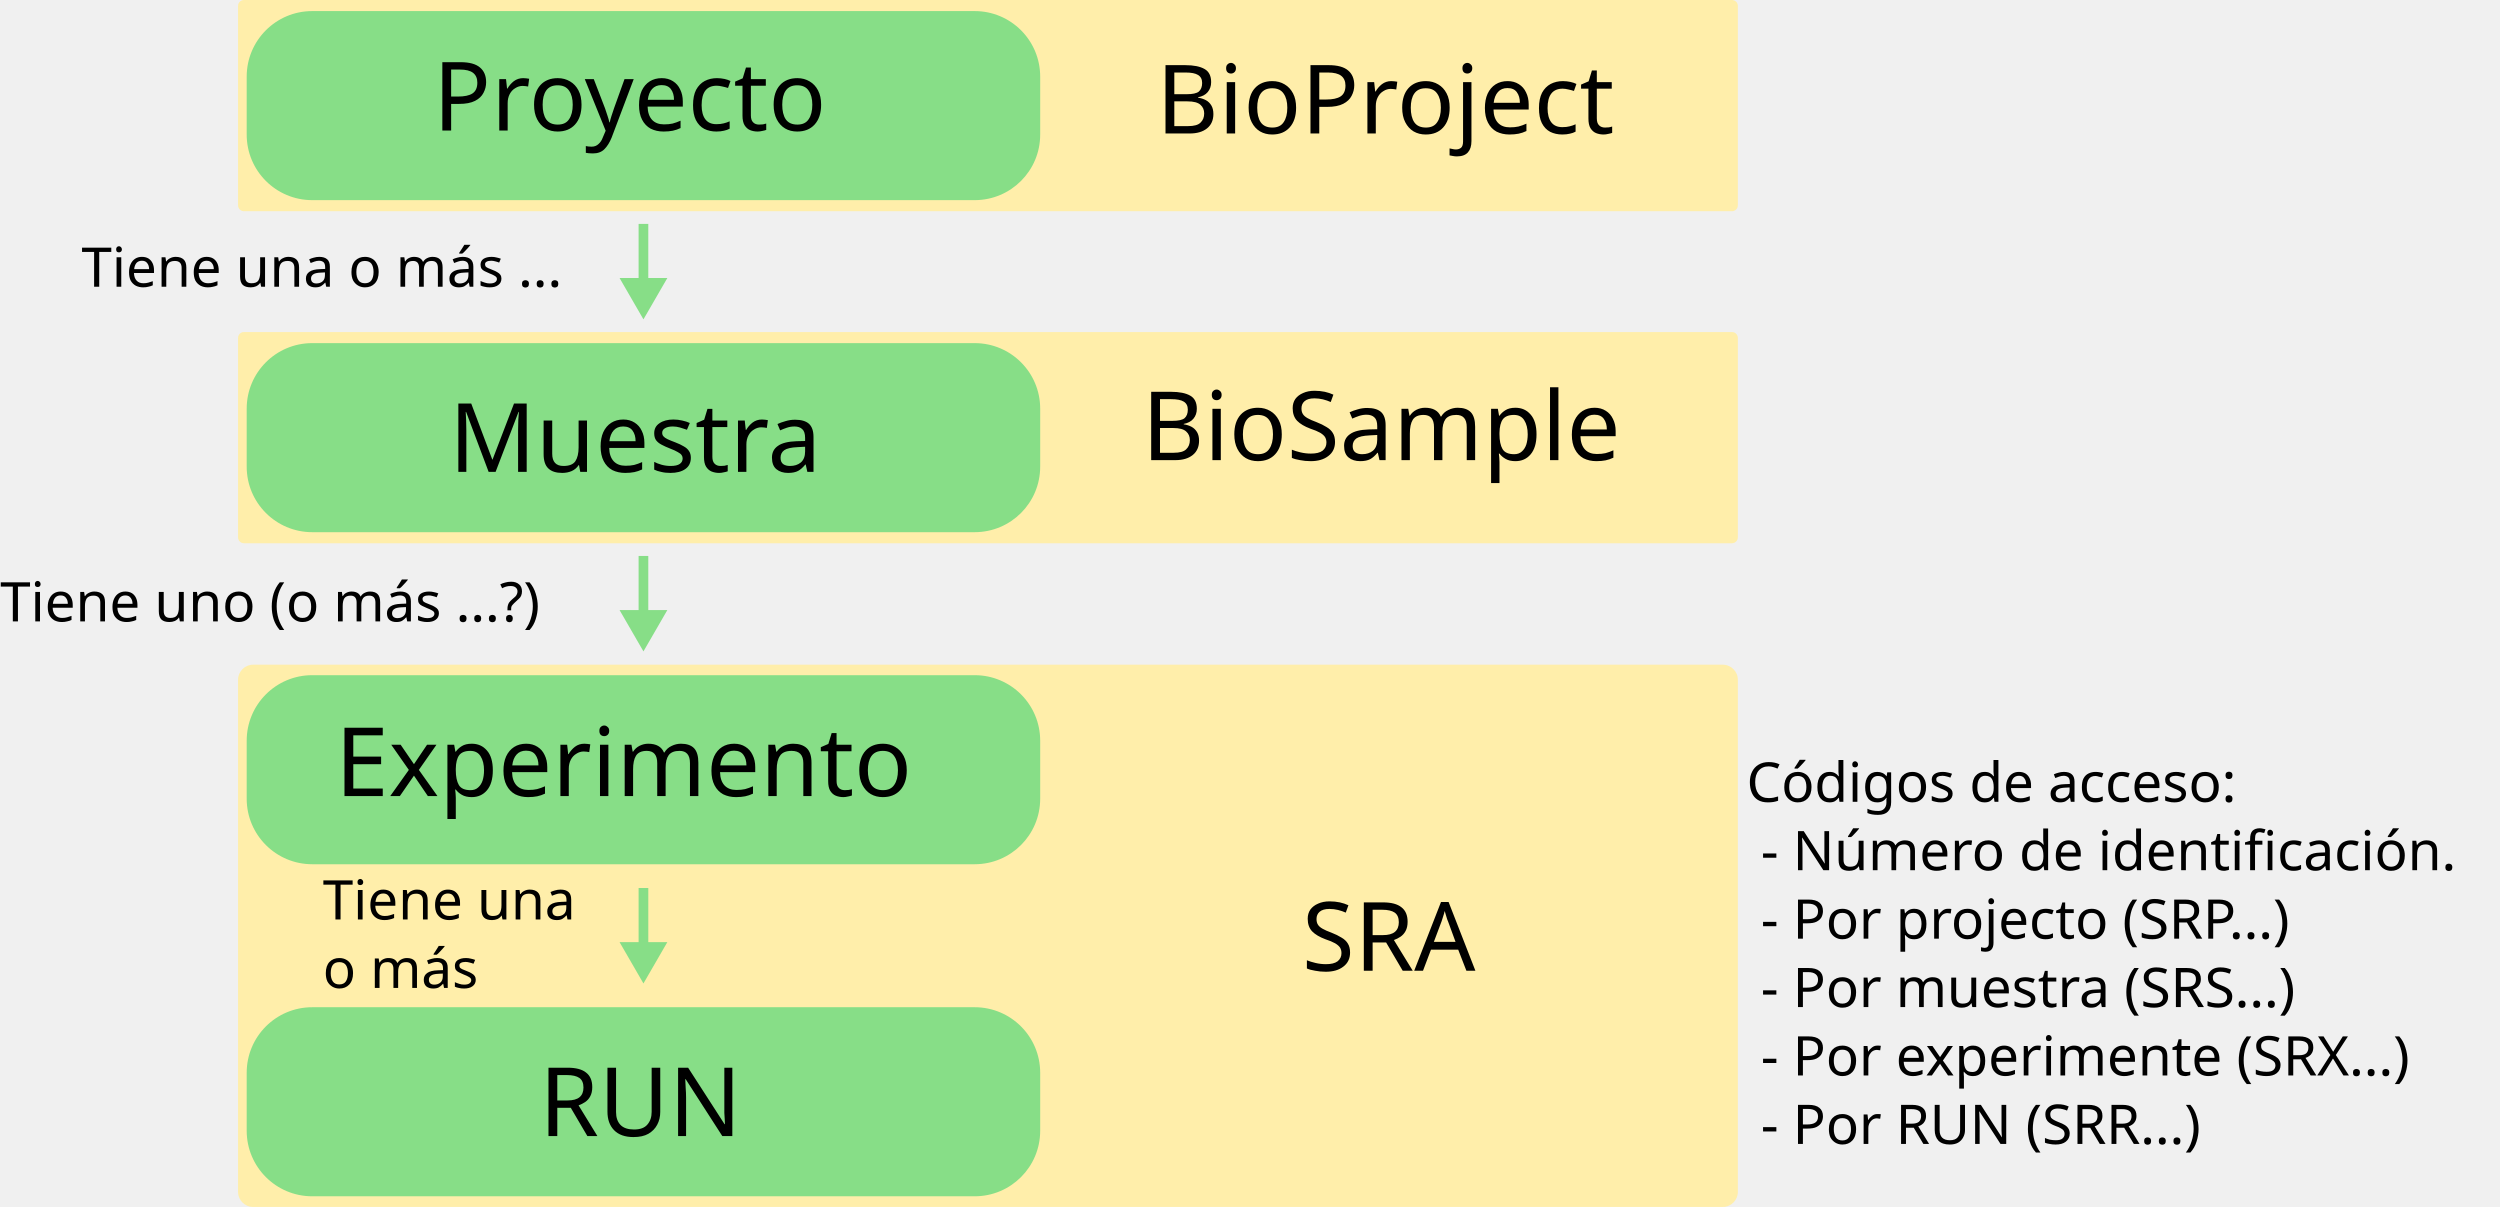
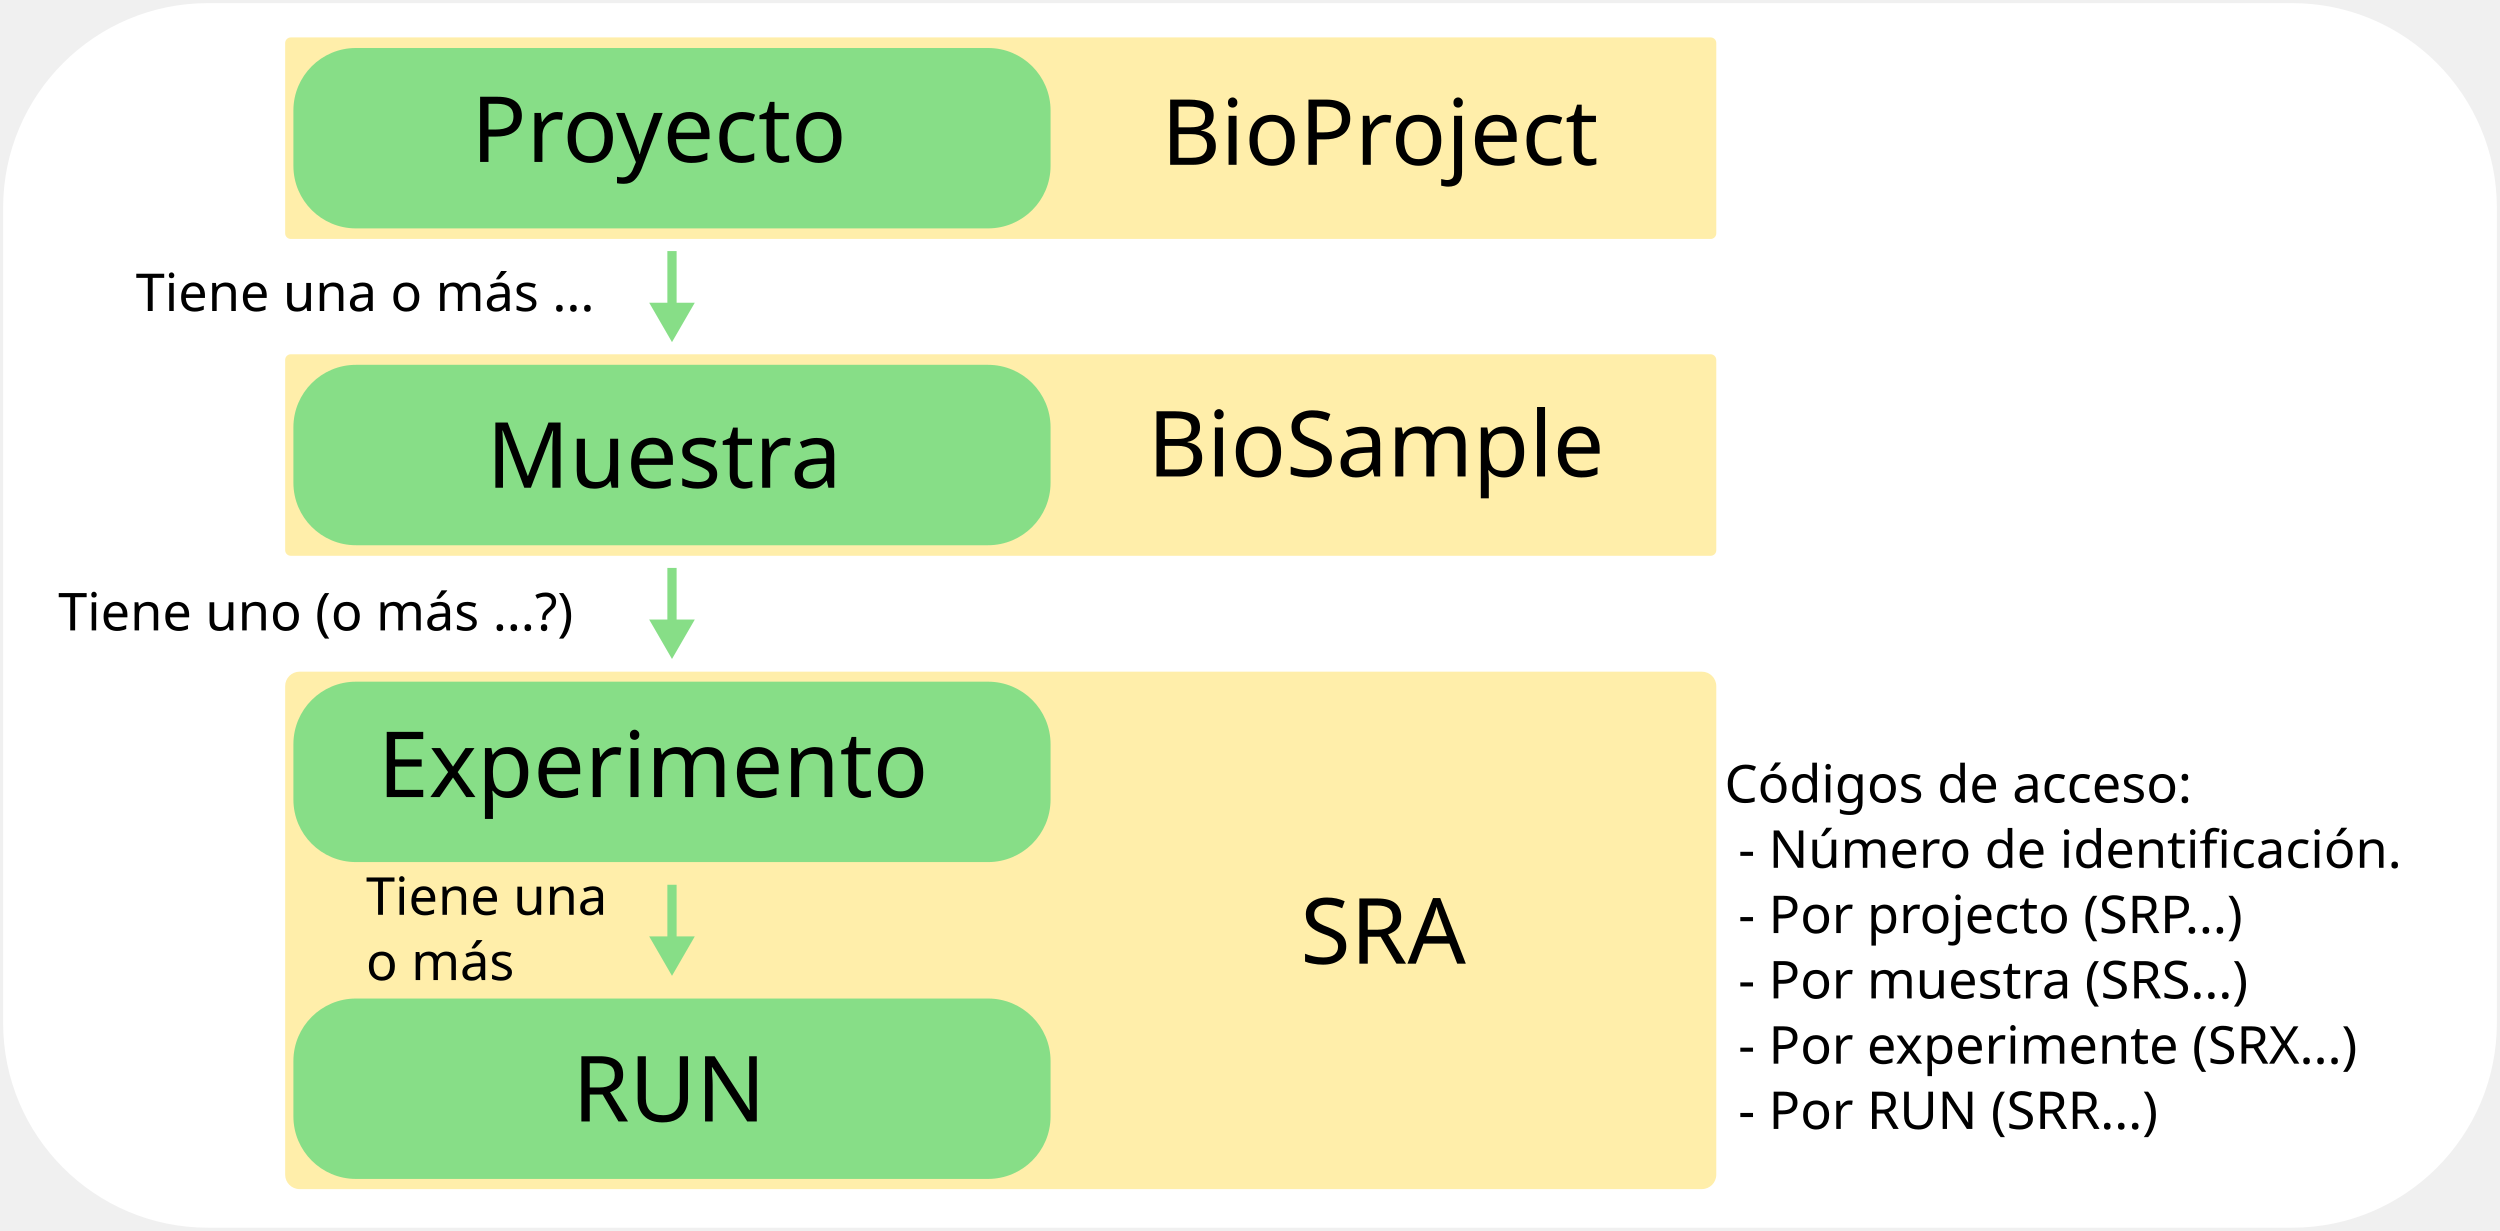
- <svg xmlns="http://www.w3.org/2000/svg" width="190.918mm" height="92.172mm" viewBox="0 0 190.918 92.172" version="1.1" id="svg8">
+ <svg xmlns="http://www.w3.org/2000/svg" width="200.081mm" height="98.506mm" viewBox="0 0 200.081 98.506" version="1.1" id="svg8">
  <defs id="defs2">
    <marker style="overflow:visible" id="TriangleOutM" refX="0" refY="0" orient="auto">
      <path transform="scale(0.4)" style="fill:#87de87;fill-opacity:1;fill-rule:evenodd;stroke:#87de87;stroke-width:1pt;stroke-opacity:1" d="M 5.77,0 -2.88,5 V -5 Z" id="path1065" />
    </marker>
    <marker style="overflow:visible" id="Arrow2Mend" refX="0" refY="0" orient="auto">
      <path transform="scale(-0.6)" d="M 8.719,4.034 -2.207,0.016 8.719,-4.002 c -1.745,2.372 -1.735,5.617 -6e-7,8.035 z" style="fill:#87de87;fill-opacity:1;fill-rule:evenodd;stroke:#87de87;stroke-width:0.625;stroke-linejoin:round;stroke-opacity:1" id="path947" />
    </marker>
    <rect x="3.494" y="2.718" width="203.438" height="291.956" id="rect841" />
    <rect x="29.118" y="27.177" width="119.966" height="166.555" id="rect835" />
    <marker style="overflow:visible" id="TriangleOutM-5" refX="0" refY="0" orient="auto">
      <path transform="scale(0.4)" style="fill:#87de87;fill-opacity:1;fill-rule:evenodd;stroke:#87de87;stroke-width:1pt;stroke-opacity:1" d="M 5.77,0 -2.88,5 V -5 Z" id="path1065-9" />
    </marker>
    <marker style="overflow:visible" id="TriangleOutM-8" refX="0" refY="0" orient="auto">
      <path transform="scale(0.4)" style="fill:#87de87;fill-opacity:1;fill-rule:evenodd;stroke:#87de87;stroke-width:1pt;stroke-opacity:1" d="M 5.77,0 -2.88,5 V -5 Z" id="path1065-7" />
    </marker>
  </defs>
-   <g id="layer1" transform="translate(-30.66869,-52.44678)">
-     <text xml:space="preserve" id="text833" style="font-size:4.939px;line-height:1.25;font-family:sans-serif;white-space:pre;shape-inside:url(#rect835);" />
-     <text xml:space="preserve" id="text839" style="font-size:4.939px;line-height:1.25;font-family:sans-serif;white-space:pre;shape-inside:url(#rect841);" />
+   <g id="layer1" transform="translate(-26.02625,-49.4515)">
+     <rect style="fill:#ffffff;stroke:none;stroke-width:0.5" id="rect1" width="199.581" height="98.006" x="26.276" y="49.702" ry="16.392" />
+     <text xml:space="preserve" id="text833" style="font-size:4.939px;line-height:1.25;font-family:sans-serif;white-space:pre;shape-inside:url(#rect835)" />
+     <text xml:space="preserve" id="text839" style="font-size:4.939px;line-height:1.25;font-family:sans-serif;white-space:pre;shape-inside:url(#rect841)" />
    <rect style="fill:#ffeeaa;stroke:none;stroke-width:0.677;stroke-miterlimit:4;stroke-dasharray:none;stroke-opacity:1" id="rect1565" width="114.536" height="16.129" x="48.848" y="52.447" ry="0.449" />
    <rect style="fill:#87de87;stroke:none;stroke-width:2.518" id="rect889" width="60.597" height="14.438" x="49.508" y="53.293" ry="5.002" />
    <text xml:space="preserve" style="font-size:7.317px;line-height:1.25;font-family:sans-serif;stroke-width:0.392" x="63.745" y="62.417" id="text847">
      <tspan id="tspan845" x="63.745" y="62.417" style="stroke-width:0.392">Proyecto</tspan>
    </text>
    <rect style="fill:#ffeeaa;stroke:none;stroke-width:0.677;stroke-miterlimit:4;stroke-dasharray:none;stroke-opacity:1" id="rect1565-3" width="114.536" height="16.129" x="48.848" y="77.804" ry="0.449" />
    <rect style="fill:#87de87;stroke:none;stroke-width:2.518" id="rect889-8" width="60.597" height="14.438" x="49.508" y="78.65" ry="5.002" />
    <text xml:space="preserve" style="font-size:7.317px;line-height:1.25;font-family:sans-serif;stroke-width:0.392" x="64.968" y="88.484" id="text847-6">
      <tspan id="tspan845-9" x="64.968" y="88.484" style="stroke-width:0.392">Muestra</tspan>
    </text>
    <rect style="fill:#ffeeaa;stroke:none;stroke-width:1.085;stroke-miterlimit:4;stroke-dasharray:none;stroke-opacity:1" id="rect1565-5" width="114.536" height="41.411" x="48.848" y="103.207" ry="1.154" />
    <rect style="fill:#87de87;stroke:none;stroke-width:2.518" id="rect889-4" width="60.597" height="14.438" x="49.508" y="104.008" ry="5.002" />
    <text xml:space="preserve" style="font-size:7.317px;line-height:1.25;font-family:sans-serif;stroke-width:0.392" x="56.273" y="113.245" id="text847-6-8">
      <tspan id="tspan845-9-6" x="56.273" y="113.245" style="stroke-width:0.392">Experimento</tspan>
    </text>
    <rect style="fill:#87de87;stroke:none;stroke-width:2.518" id="rect889-9" width="60.597" height="14.438" x="49.508" y="129.366" ry="5.002" />
    <text xml:space="preserve" style="font-size:7.317px;line-height:1.25;font-family:sans-serif;stroke-width:0.392" x="71.851" y="139.2" id="text887">
      <tspan id="tspan885" x="71.851" y="139.2" style="stroke-width:0.392">RUN</tspan>
    </text>
    <path style="fill:none;stroke:#87de87;stroke-width:0.741;stroke-linecap:butt;stroke-linejoin:miter;stroke-miterlimit:4;stroke-dasharray:none;stroke-opacity:1;marker-end:url(#TriangleOutM)" d="m 79.807,69.545 v 5.185" id="path918" />
    <path style="fill:none;stroke:#87de87;stroke-width:0.741;stroke-linecap:butt;stroke-linejoin:miter;stroke-miterlimit:4;stroke-dasharray:none;stroke-opacity:1;marker-end:url(#TriangleOutM-5)" d="m 79.807,94.903 v 5.185" id="path918-8" />
    <path style="fill:none;stroke:#87de87;stroke-width:0.741;stroke-linecap:butt;stroke-linejoin:miter;stroke-miterlimit:4;stroke-dasharray:none;stroke-opacity:1;marker-end:url(#TriangleOutM-8)" d="m 79.807,120.261 v 5.185" id="path918-84" />
    <text xml:space="preserve" style="font-size:7.317px;line-height:1.25;font-family:sans-serif;stroke-width:0.392" x="36.887" y="74.342" id="text847-9">
      <tspan x="36.887" y="74.342" style="font-size:4.181px;stroke-width:0.392" id="tspan1471">Tiene una o más ...</tspan>
    </text>
    <text xml:space="preserve" style="font-size:7.317px;line-height:1.25;font-family:sans-serif;stroke-width:0.392" x="30.681" y="99.903" id="text847-9-8">
      <tspan x="30.681" y="99.903" style="font-size:4.181px;stroke-width:0.392" id="tspan1471-7">Tiene uno (o más ...?)</tspan>
    </text>
    <text xml:space="preserve" style="font-size:7.317px;line-height:1.25;font-family:sans-serif;stroke-width:0.392" x="118.973" y="62.642" id="text847-4">
      <tspan id="tspan845-8" x="118.973" y="62.642" style="stroke-width:0.392">BioProject</tspan>
    </text>
    <text xml:space="preserve" style="font-size:7.317px;line-height:1.25;font-family:sans-serif;stroke-width:0.392" x="117.88" y="87.586" id="text847-4-7">
      <tspan id="tspan845-8-4" x="117.88" y="87.586" style="stroke-width:0.392">BioSample</tspan>
    </text>
    <text xml:space="preserve" style="font-size:7.317px;line-height:1.25;font-family:sans-serif;stroke-width:0.392" x="130.096" y="126.576" id="text847-4-7-0">
      <tspan id="tspan845-8-4-8" x="130.096" y="126.576" style="stroke-width:0.392">SRA</tspan>
    </text>
    <text xml:space="preserve" style="font-size:4.181px;line-height:1.25;font-family:sans-serif;stroke-width:0.392" x="55.315" y="122.664" id="text1592">
      <tspan id="tspan1590" x="55.315" y="122.664" style="font-size:4.181px;stroke-width:0.392">Tiene una</tspan>
      <tspan x="55.315" y="127.89" style="font-size:4.181px;stroke-width:0.392" id="tspan1594">o más</tspan>
    </text>
    <text xml:space="preserve" style="font-size:4.181px;line-height:1.25;font-family:sans-serif;stroke-width:0.392" x="164.05" y="113.675" id="text1592-1">
      <tspan x="164.05" y="113.675" style="font-size:4.181px;stroke-width:0.392" id="tspan1594-5">Códigos de acceso:</tspan>
      <tspan x="164.05" y="118.902" style="font-size:4.181px;stroke-width:0.392" id="tspan1647"> - Número de identificación.</tspan>
      <tspan x="164.05" y="124.128" style="font-size:4.181px;stroke-width:0.392" id="tspan1639"> - Por projecto (SRP...)</tspan>
      <tspan x="164.05" y="129.354" style="font-size:4.181px;stroke-width:0.392" id="tspan1641"> - Por muestra (SRS...)</tspan>
      <tspan x="164.05" y="134.58" style="font-size:4.181px;stroke-width:0.392" id="tspan1643"> - Por experimente (SRX...)</tspan>
      <tspan x="164.05" y="139.806" style="font-size:4.181px;stroke-width:0.392" id="tspan1645"> - Por RUN (SRR...)</tspan>
    </text>
  </g>
</svg>
